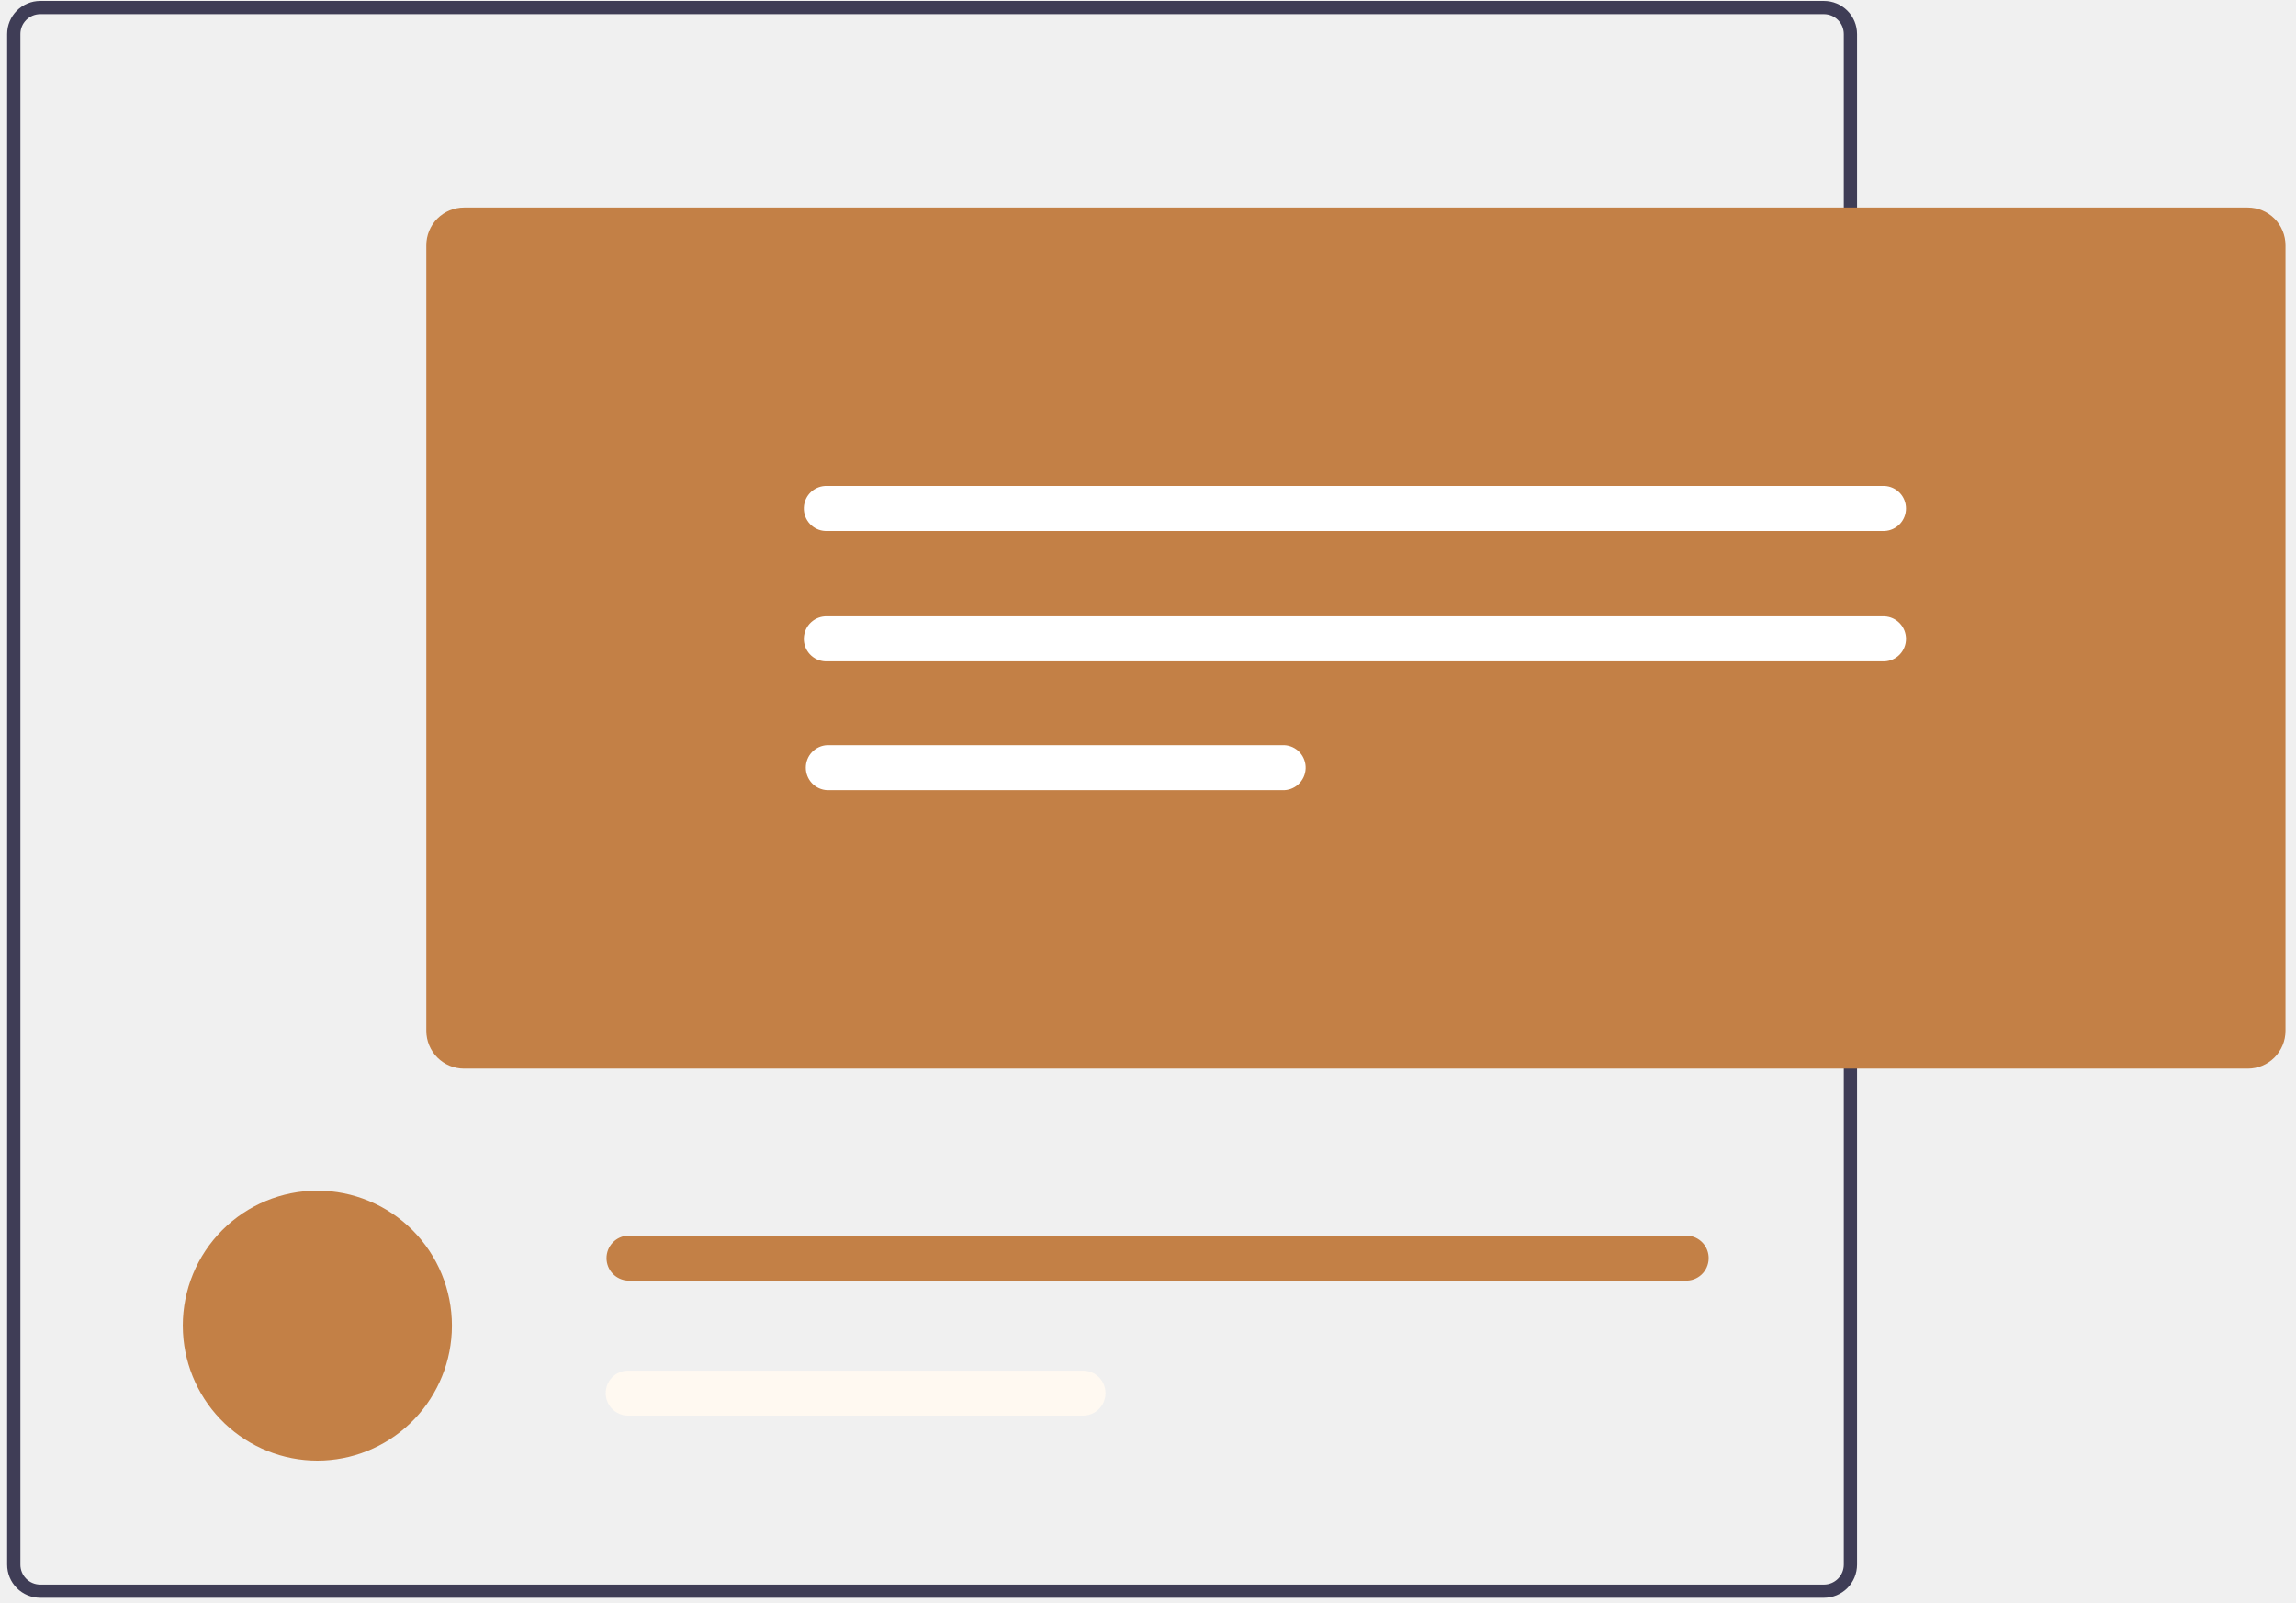
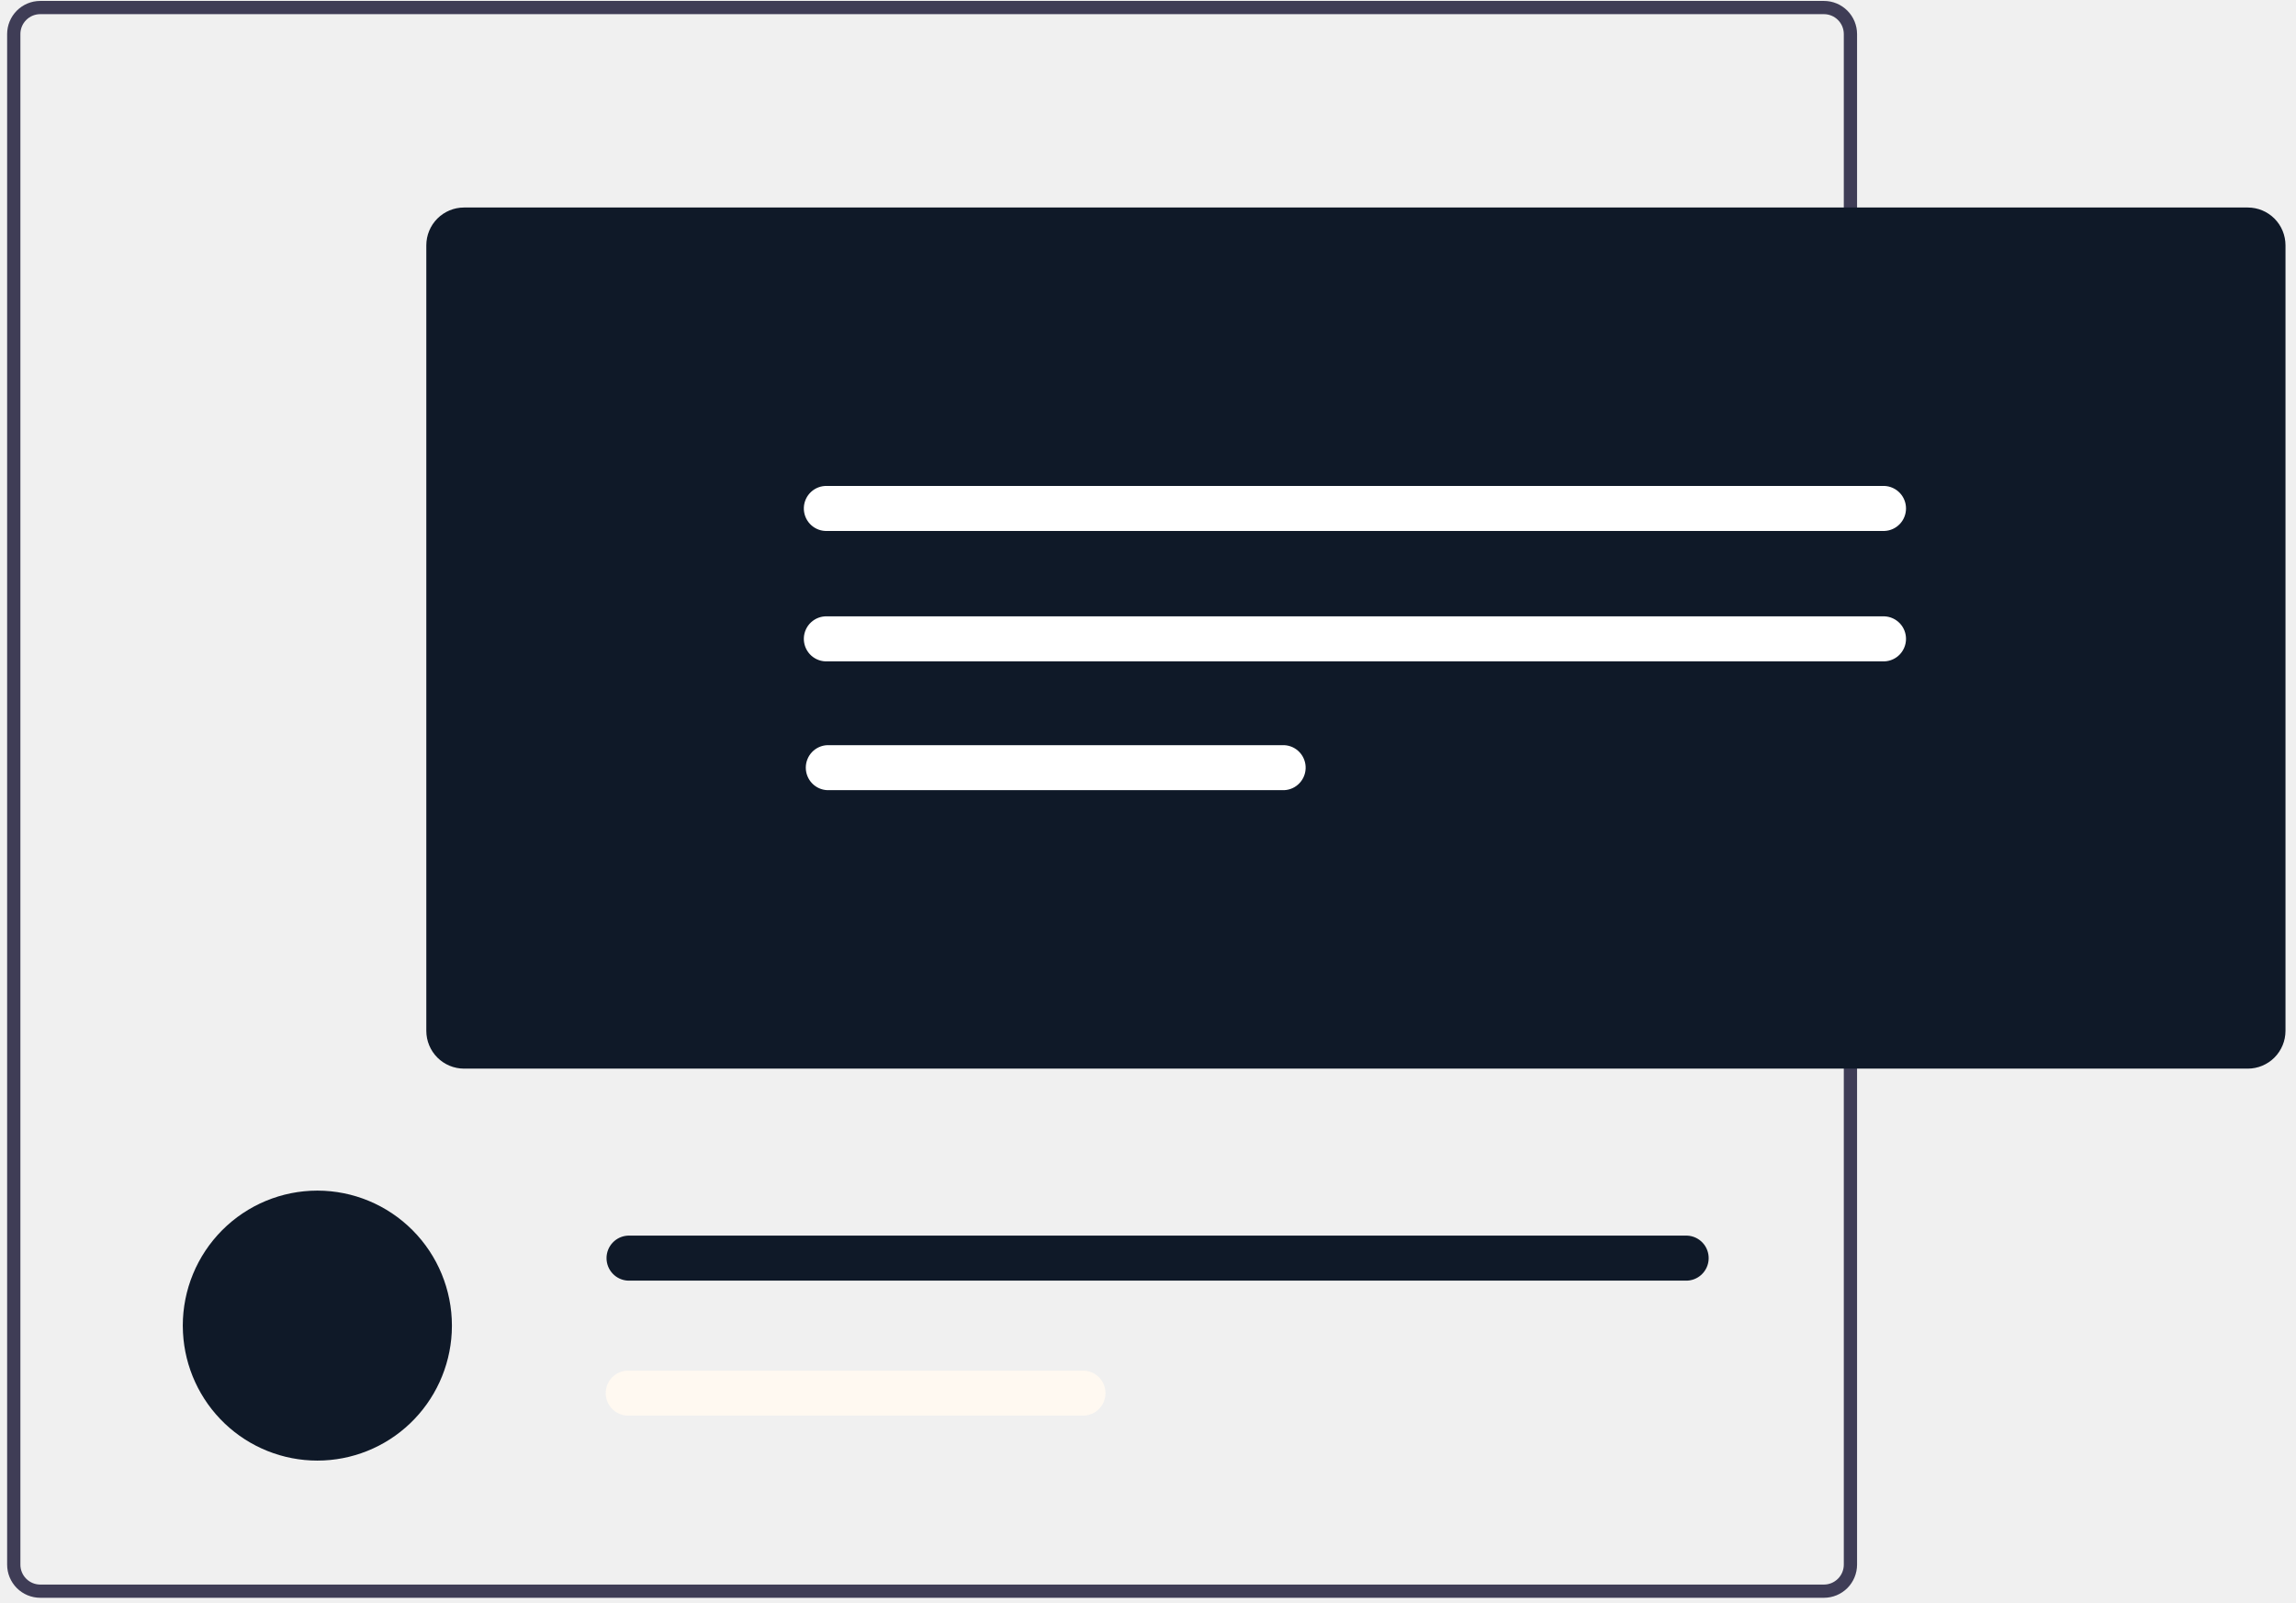
<svg xmlns="http://www.w3.org/2000/svg" width="139" height="97" viewBox="0 0 139 97" fill="none">
  <path d="M110.427 0.057H2.432C1.902 0.057 1.393 0.269 1.018 0.645C0.643 1.021 0.432 1.531 0.432 2.063V94.699C0.432 95.231 0.643 95.741 1.018 96.118C1.393 96.494 1.902 96.705 2.432 96.706H110.427C110.957 96.705 111.465 96.494 111.84 96.118C112.216 95.741 112.426 95.231 112.427 94.699V2.063C112.426 1.531 112.216 1.021 111.84 0.645C111.465 0.269 110.957 0.057 110.427 0.057ZM111.624 94.7C111.624 95.019 111.498 95.324 111.273 95.55C111.049 95.776 110.745 95.904 110.427 95.906H2.432C2.114 95.905 1.809 95.777 1.585 95.551C1.36 95.325 1.234 95.019 1.235 94.7V2.063C1.234 1.744 1.36 1.438 1.585 1.212C1.809 0.986 2.114 0.858 2.432 0.857H110.427C110.745 0.859 111.049 0.986 111.273 1.212C111.498 1.438 111.624 1.744 111.624 2.063V94.7Z" fill="#3F3D56" />
-   <path d="M27.359 80.235C27.359 80.378 27.355 80.52 27.348 80.659C27.239 82.75 26.334 84.719 24.82 86.159C23.307 87.6 21.3 88.404 19.213 88.404C17.126 88.404 15.119 87.6 13.605 86.159C12.092 84.719 11.187 82.75 11.078 80.659C11.07 80.52 11.066 80.378 11.066 80.235C11.066 78.067 11.925 75.989 13.452 74.457C14.98 72.924 17.052 72.063 19.213 72.063C21.373 72.063 23.445 72.924 24.973 74.457C26.501 75.989 27.359 78.067 27.359 80.235H27.359Z" fill="#C38046" />
-   <path d="M102.036 74.786H38.026C37.675 74.799 37.343 74.948 37.099 75.202C36.855 75.456 36.719 75.795 36.719 76.148C36.719 76.501 36.855 76.84 37.099 77.094C37.343 77.348 37.675 77.497 38.026 77.51H102.036C102.395 77.523 102.746 77.393 103.009 77.147C103.273 76.901 103.429 76.56 103.442 76.199C103.456 75.838 103.326 75.487 103.082 75.222C102.837 74.957 102.498 74.8 102.138 74.786C102.104 74.784 102.07 74.784 102.036 74.786Z" fill="#C38046" />
+   <path d="M27.359 80.234C27.359 80.377 27.355 80.52 27.348 80.659C27.239 82.749 26.334 84.718 24.82 86.159C23.307 87.6 21.3 88.403 19.213 88.403C17.126 88.403 15.119 87.6 13.605 86.159C12.092 84.718 11.187 82.749 11.078 80.659C11.07 80.52 11.066 80.377 11.066 80.234C11.066 78.067 11.925 75.989 13.452 74.456C14.98 72.924 17.052 72.062 19.213 72.062C21.373 72.062 23.445 72.924 24.973 74.456C26.501 75.989 27.359 78.067 27.359 80.234H27.359Z" fill="#0F1928" />
+   <path d="M102.036 74.786H38.026C37.675 74.799 37.343 74.949 37.099 75.203C36.855 75.457 36.719 75.796 36.719 76.148C36.719 76.501 36.855 76.84 37.099 77.094C37.343 77.348 37.675 77.498 38.026 77.511H102.036C102.395 77.524 102.746 77.393 103.009 77.147C103.273 76.901 103.429 76.561 103.442 76.2C103.456 75.839 103.326 75.487 103.082 75.222C102.837 74.957 102.498 74.8 102.138 74.786C102.104 74.785 102.07 74.785 102.036 74.786Z" fill="#0F1928" />
  <path d="M65.569 82.959H38.026C37.666 82.959 37.322 83.102 37.067 83.357C36.813 83.613 36.67 83.959 36.67 84.319C36.67 84.68 36.813 85.026 37.067 85.281C37.322 85.537 37.666 85.68 38.026 85.68H65.569C65.928 85.68 66.274 85.538 66.528 85.283C66.783 85.028 66.927 84.683 66.927 84.322C66.928 83.961 66.786 83.615 66.532 83.359C66.278 83.103 65.933 82.96 65.573 82.959H65.569Z" fill="#FFF9F1" />
-   <path d="M136.085 64.679H28.09C27.485 64.678 26.905 64.437 26.477 64.008C26.05 63.579 25.809 62.998 25.809 62.391V14.848C25.809 14.241 26.05 13.659 26.477 13.23C26.905 12.802 27.485 12.56 28.09 12.56H136.083C136.688 12.56 137.268 12.802 137.696 13.23C138.123 13.659 138.364 14.241 138.364 14.848V62.39C138.364 62.996 138.124 63.578 137.697 64.007C137.269 64.436 136.69 64.678 136.085 64.679Z" fill="#C38046" />
+   <path d="M136.085 64.679H28.09C27.485 64.678 26.905 64.437 26.477 64.008C26.05 63.579 25.809 62.998 25.809 62.391V14.848C25.809 14.241 26.05 13.659 26.477 13.23C26.905 12.802 27.485 12.56 28.09 12.56H136.083C136.688 12.56 137.268 12.802 137.696 13.23C138.123 13.659 138.364 14.241 138.364 14.848V62.39C138.364 62.996 138.124 63.578 137.697 64.007C137.269 64.436 136.69 64.678 136.085 64.679Z" fill="#0F1928" />
  <path d="M50.082 29.412C49.722 29.397 49.371 29.525 49.105 29.769C48.839 30.014 48.681 30.354 48.665 30.715C48.65 31.076 48.778 31.429 49.021 31.695C49.265 31.962 49.604 32.121 49.964 32.136C50.003 32.138 50.043 32.138 50.082 32.136H114.09C114.44 32.121 114.771 31.971 115.013 31.717C115.255 31.463 115.39 31.126 115.39 30.774C115.39 30.423 115.255 30.085 115.013 29.832C114.771 29.578 114.44 29.428 114.09 29.412H50.082Z" fill="white" />
  <path d="M50.082 37.305C49.722 37.289 49.371 37.418 49.105 37.662C48.839 37.906 48.681 38.246 48.665 38.608C48.65 38.969 48.778 39.322 49.021 39.588C49.265 39.855 49.604 40.013 49.964 40.029C50.003 40.031 50.043 40.031 50.082 40.029H114.09C114.44 40.014 114.771 39.864 115.013 39.61C115.255 39.356 115.39 39.018 115.39 38.667C115.39 38.316 115.255 37.978 115.013 37.724C114.771 37.471 114.44 37.32 114.09 37.305H50.082Z" fill="white" />
  <path d="M50.083 45.101C49.733 45.116 49.403 45.266 49.16 45.52C48.918 45.774 48.783 46.112 48.783 46.463C48.783 46.814 48.918 47.152 49.16 47.406C49.403 47.66 49.733 47.81 50.083 47.825H77.626C77.804 47.833 77.982 47.805 78.15 47.744C78.318 47.683 78.472 47.589 78.603 47.468C78.735 47.347 78.841 47.201 78.917 47.039C78.992 46.877 79.035 46.701 79.043 46.522C79.051 46.344 79.023 46.165 78.962 45.997C78.901 45.828 78.808 45.674 78.687 45.542C78.567 45.41 78.421 45.303 78.259 45.227C78.098 45.152 77.923 45.109 77.744 45.101C77.705 45.099 77.665 45.099 77.626 45.101H50.083Z" fill="white" />
</svg>
